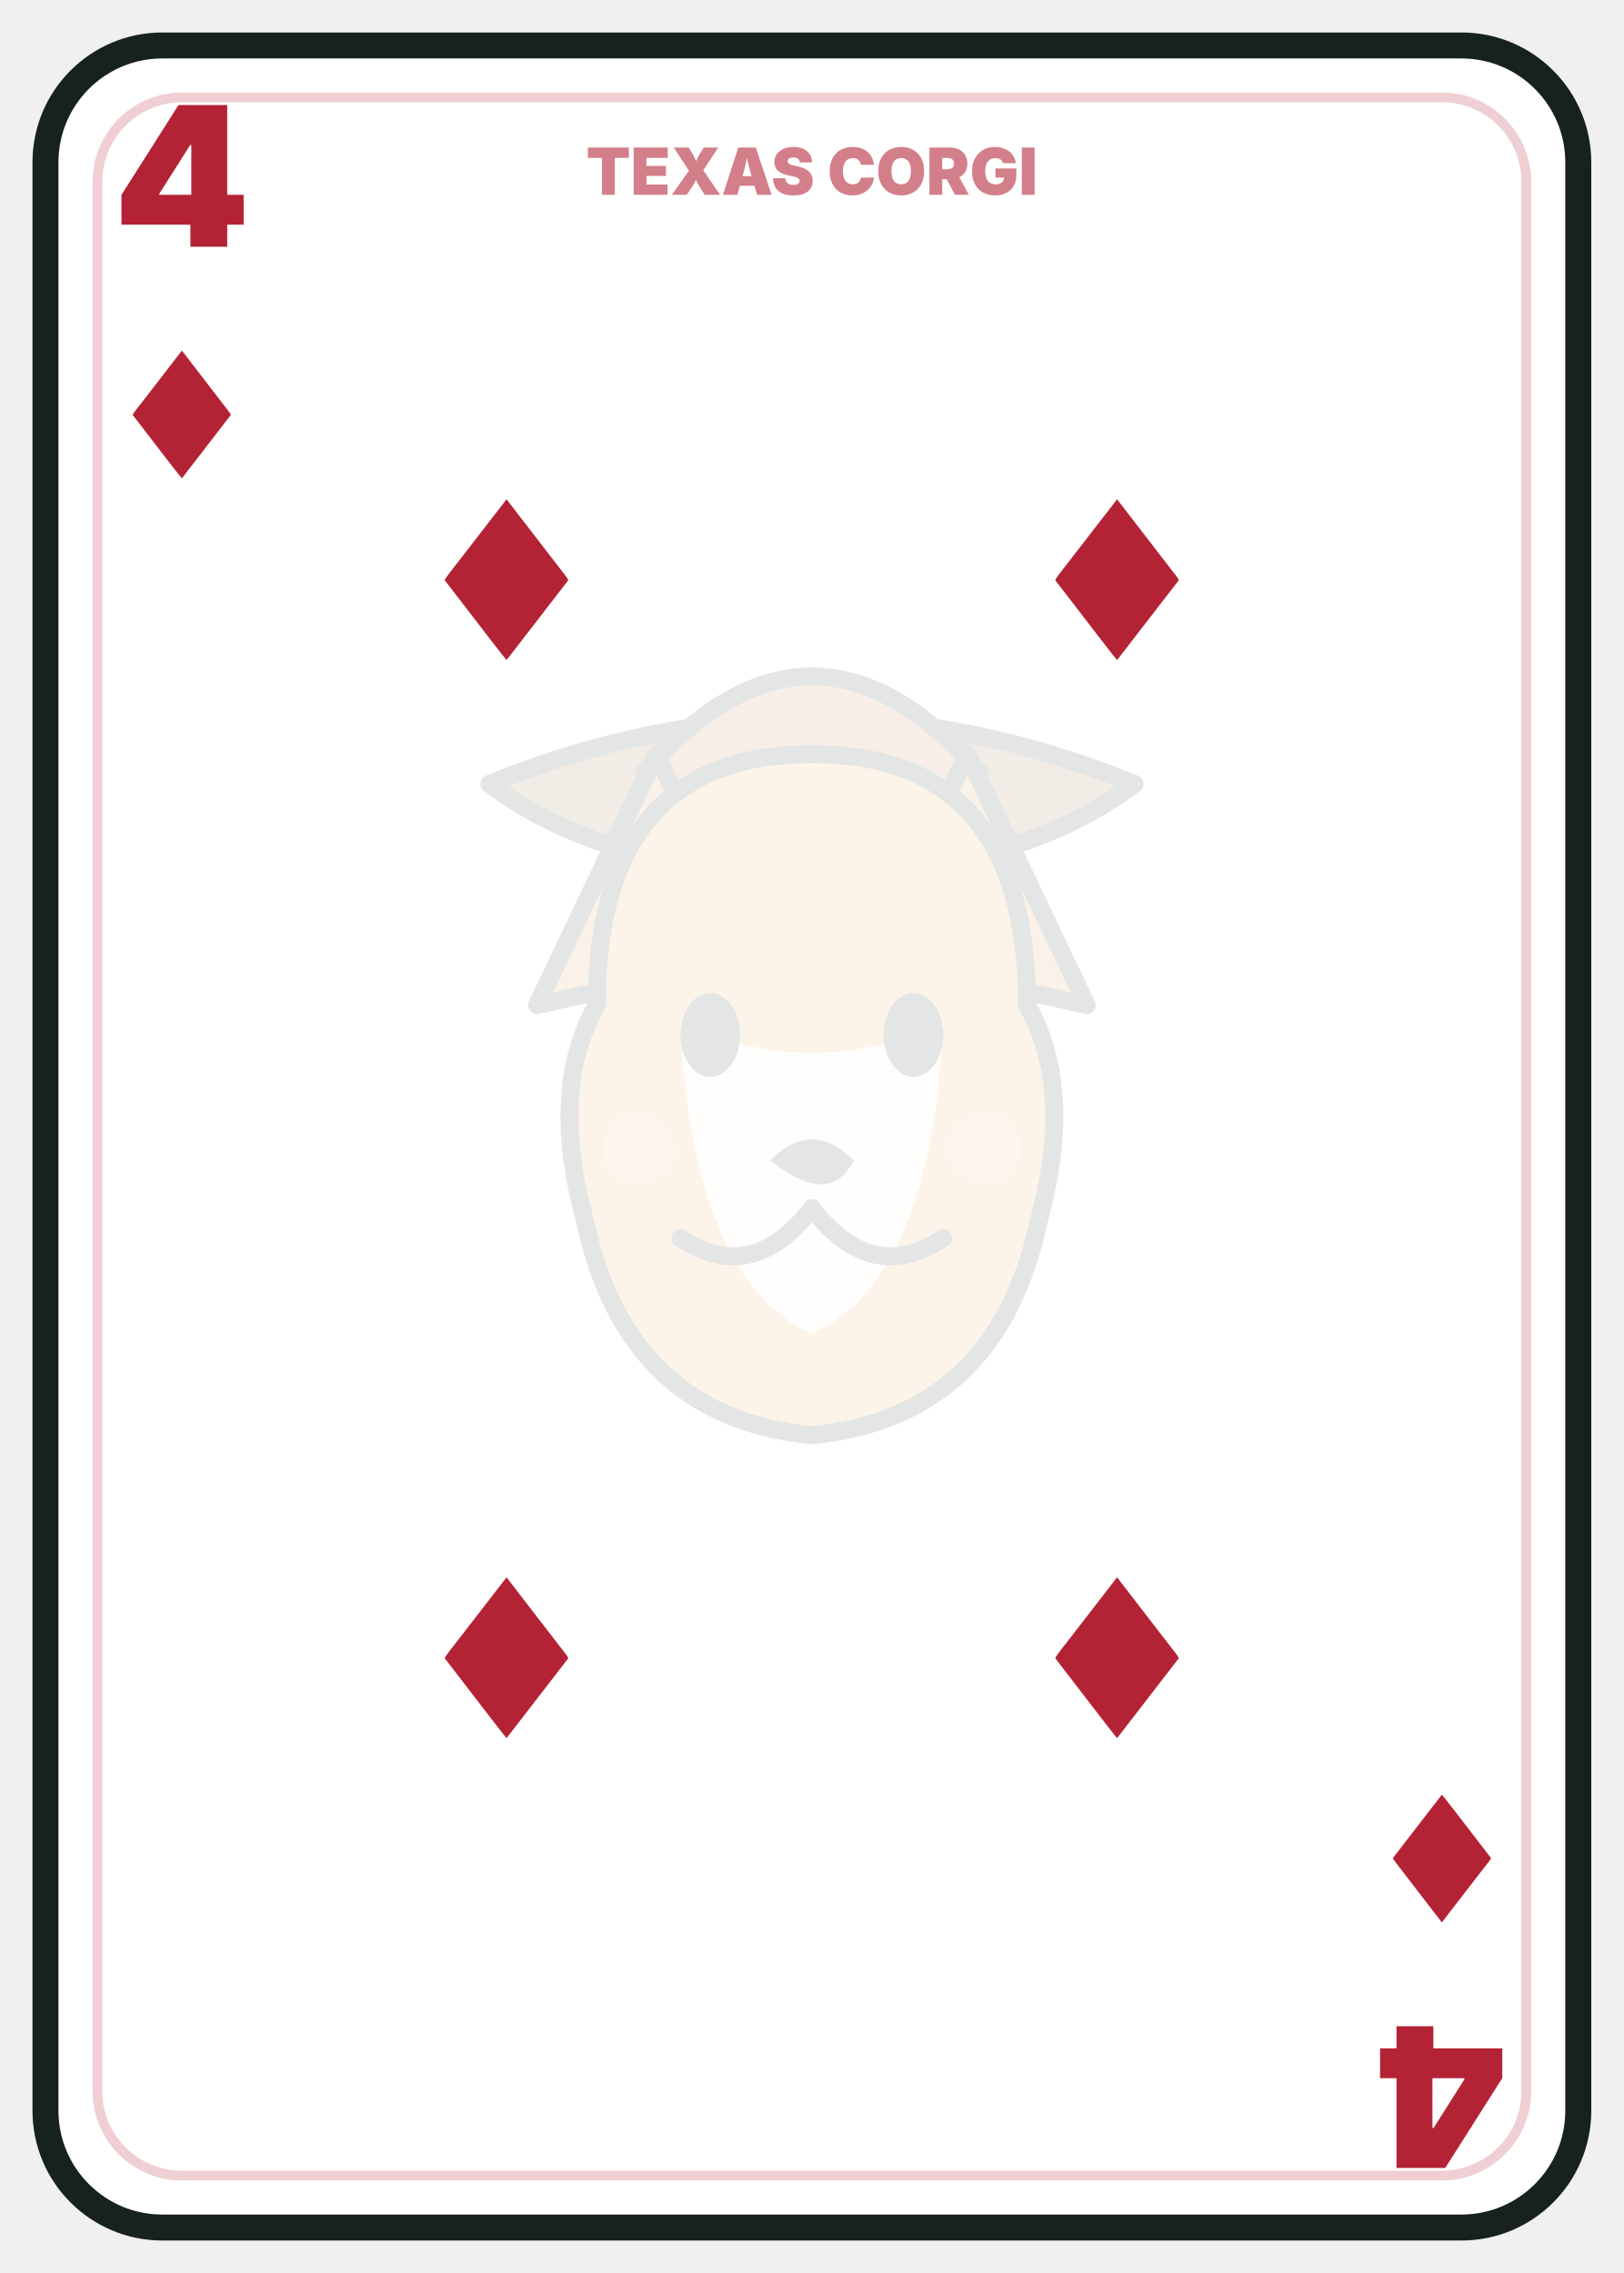
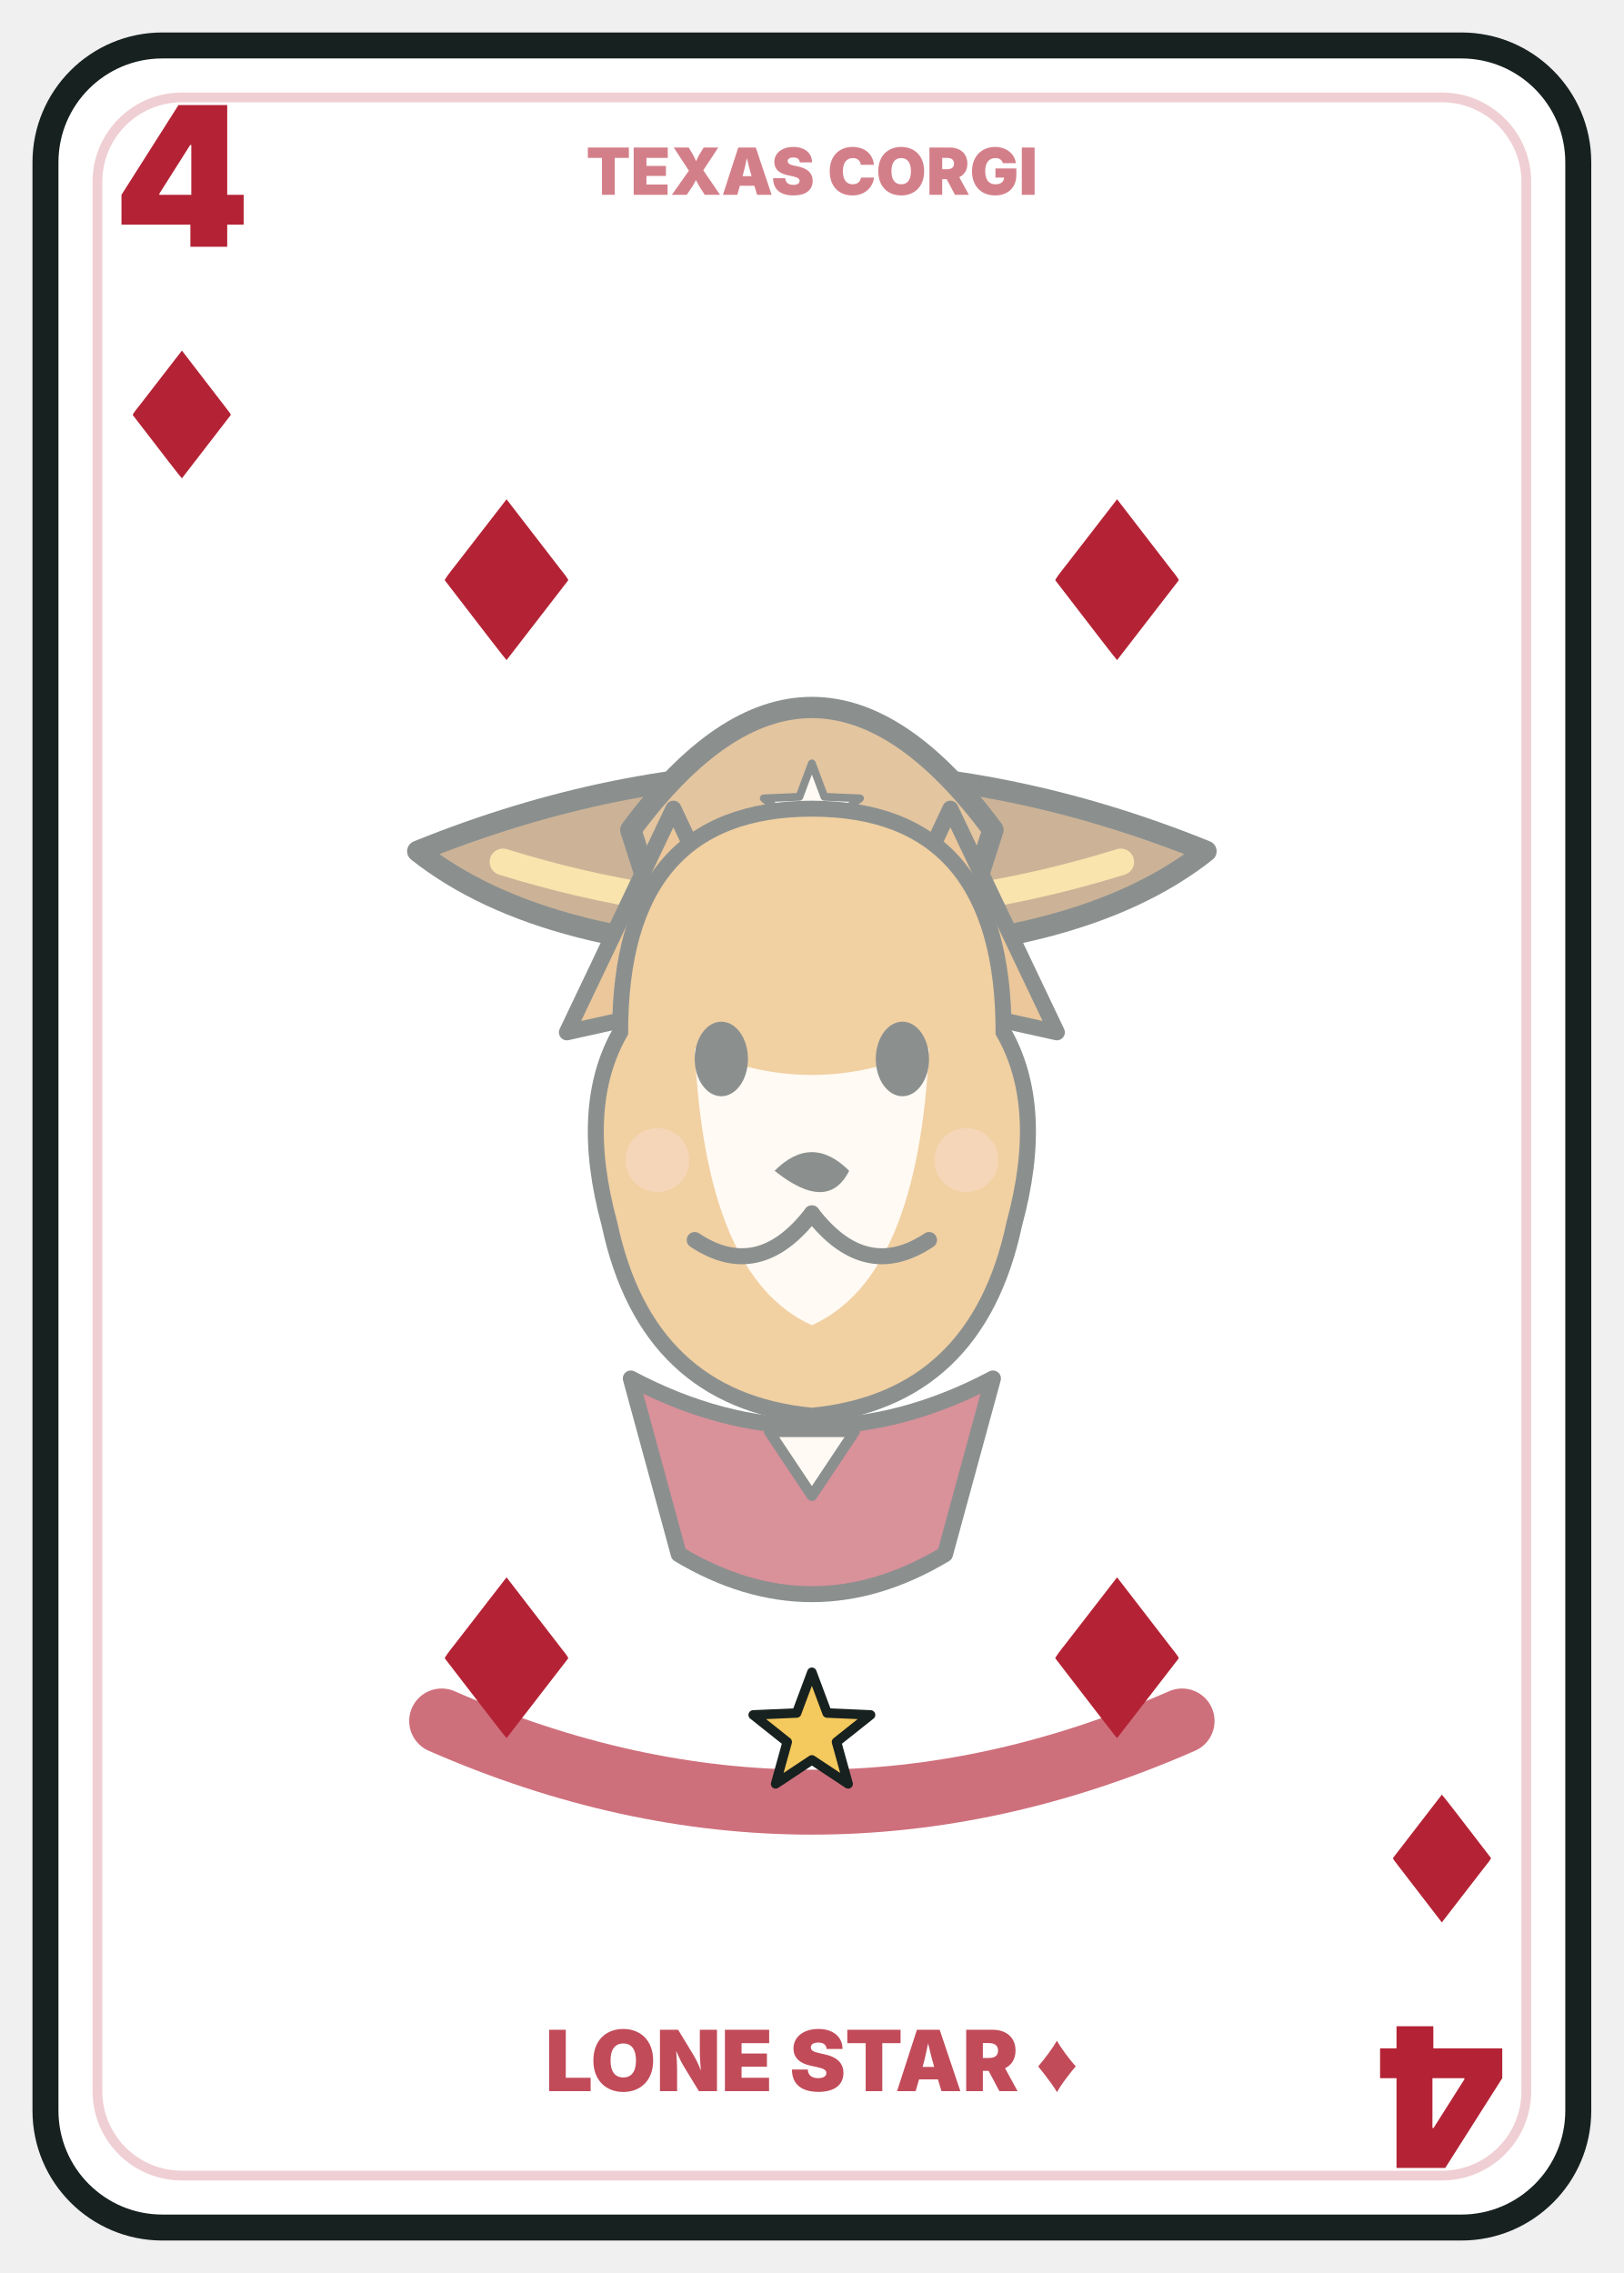
<svg xmlns="http://www.w3.org/2000/svg" width="250" height="350" viewBox="0 0 250 350" role="img" aria-labelledby="title desc">
  <rect x="7" y="7" width="236" height="336" rx="18" fill="#ffffff" stroke="#17211f" stroke-width="4" />
  <rect x="15" y="15" width="220" height="320" rx="13" fill="none" stroke="#b42335" stroke-width="1.5" opacity=".22" />
  <text x="125" y="30" text-anchor="middle" font-family="Inter, Arial, sans-serif" font-size="10" font-weight="900" fill="#b42335" opacity=".58">TEXAS CORGI</text>
+   <text x="125" y="322" text-anchor="middle" font-family="Inter, Arial, sans-serif" font-size="13" font-weight="900" fill="#b42335" opacity=".82">LONE STAR ♦</text>
  <g>
    <text x="28" y="38" text-anchor="middle" font-family="Inter, Arial, sans-serif" font-size="30" font-weight="900" fill="#b42335">4</text>
    <text x="28" y="66" text-anchor="middle" dominant-baseline="middle" font-family="Georgia, serif" font-size="27" font-weight="900" fill="#b42335" opacity="1">♦</text>
  </g>
  <g transform="rotate(180 125 175)">
    <text x="28" y="38" text-anchor="middle" font-family="Inter, Arial, sans-serif" font-size="30" font-weight="900" fill="#b42335">4</text>
    <text x="28" y="66" text-anchor="middle" dominant-baseline="middle" font-family="Georgia, serif" font-size="27" font-weight="900" fill="#b42335" opacity="1">♦</text>
  </g>
-   <g opacity=".12">
-     <g transform="translate(125 175) scale(0.92)">
-       <path d="M -54 -59 q 54 -22 108 0 q -20 15 -54 15 t -54 -15z" fill="#8b5a2b" stroke="#17211f" stroke-width="3" stroke-linejoin="round" />
-       <path d="M -28 -61 q 28 -32 56 0 l -7 20 h -42z" fill="#b97835" stroke="#17211f" stroke-width="3" stroke-linejoin="round" />
-       <polygon points="4.286263797015736e-16,-65 1.728,-60.379 6.657,-60.163 2.796,-57.091 4.114,-52.337 1.8002307947466092e-16,-55.06 -4.114,-52.337 -2.796,-57.091 -6.657,-60.163 -1.728,-60.379" fill="#fff6e8" stroke="#17211f" stroke-width="1.2" stroke-linejoin="round" />
+   <g opacity=".5">
+     <g transform="translate(125 177) scale(0.82)">
+       <path d="M -74 -56 q 74 -30 148 0 q -24 19 -74 19 t -74 -19z" fill="#9a682f" stroke="#17211f" stroke-width="4" stroke-linejoin="round" />
+       <path d="M -34 -60 q 34 -46 68 0 l -8 25 h -52z" fill="#c78b3f" stroke="#17211f" stroke-width="4" stroke-linejoin="round" />
+       <path d="M -58 -54 q 58 18 116 0" fill="none" stroke="#f4c95d" stroke-width="5" stroke-linecap="round" />
+       <polygon points="5.817072295949927e-16,-72.5 2.345,-66.228 9.035,-65.936 3.795,-61.767 5.584,-55.314 2.4431703642989695e-16,-59.01 -5.584,-55.314 -3.795,-61.767 -9.035,-65.936 -2.345,-66.228" fill="#fff6e8" stroke="#17211f" stroke-width="1.462" stroke-linejoin="round" />
      <path d="M -46 -22 L -26 -64 L -10 -30 Z" fill="#d89038" stroke="#17211f" stroke-width="3" stroke-linejoin="round" />
      <path d="M 46 -22 L 26 -64 L 10 -30 Z" fill="#d89038" stroke="#17211f" stroke-width="3" stroke-linejoin="round" />
      <path d="M -36 -22 q 0 -42 36 -42 t 36 42 q 8 14 2 36 q -7 33 -38 36 q -31 -3 -38 -36 q -6 -22 2 -36z" fill="#e3a146" stroke="#17211f" stroke-width="3" />
      <path d="M -22 -19 q 22 10 44 0 q -2 43 -22 52 q -20 -9 -22 -52z" fill="#fff6e8" />
      <ellipse cx="-17" cy="-17" rx="5" ry="7" fill="#17211f" />
      <ellipse cx="17" cy="-17" rx="5" ry="7" fill="#17211f" />
      <path d="M -7 4 q 7 -7 14 0 q -4 8 -14 0z" fill="#17211f" />
      <path d="M 0 12 q -10 13 -22 5" fill="none" stroke="#17211f" stroke-width="3" stroke-linecap="round" />
      <path d="M 0 12 q 10 13 22 5" fill="none" stroke="#17211f" stroke-width="3" stroke-linecap="round" />
-       <path d="M 117.64 203.52 q 7.36 12.88 14.72 0" fill="#e86f7a" stroke="#17211f" stroke-width="1.84" stroke-linecap="round" />
      <circle cx="-29" cy="2" r="6" fill="#f3b283" opacity=".72" />
      <circle cx="29" cy="2" r="6" fill="#f3b283" opacity=".72" />
+       <path d="M -34 43 q 34 18 68 0 l -9 33 q -25 15 -50 0z" fill="#b42335" stroke="#17211f" stroke-width="3" stroke-linejoin="round" />
+       <path d="M -8 53 h16 l -8 12z" fill="#fff6e8" stroke="#17211f" stroke-width="2" stroke-linejoin="round" />
    </g>
  </g>
+   <path d="M 68 265 q 57 25 114 0" fill="none" stroke="#b42335" stroke-width="10" stroke-linecap="round" opacity=".65" />
+   <polygon points="125,257.5 127.345,263.772 134.035,264.064 128.795,268.233 130.584,274.686 125,270.99 119.416,274.686 121.205,268.233 115.965,264.064 122.655,263.772" fill="#f4c95d" stroke="#17211f" stroke-width="1.462" stroke-linejoin="round" />
  <text x="78" y="92" text-anchor="middle" dominant-baseline="middle" font-family="Georgia, serif" font-size="34" font-weight="900" fill="#b42335" opacity="1">♦</text>
  <text x="172" y="92" text-anchor="middle" dominant-baseline="middle" font-family="Georgia, serif" font-size="34" font-weight="900" fill="#b42335" opacity="1">♦</text>
  <text x="78" y="258" text-anchor="middle" dominant-baseline="middle" font-family="Georgia, serif" font-size="34" font-weight="900" fill="#b42335" opacity="1">♦</text>
  <text x="172" y="258" text-anchor="middle" dominant-baseline="middle" font-family="Georgia, serif" font-size="34" font-weight="900" fill="#b42335" opacity="1">♦</text>
</svg>
